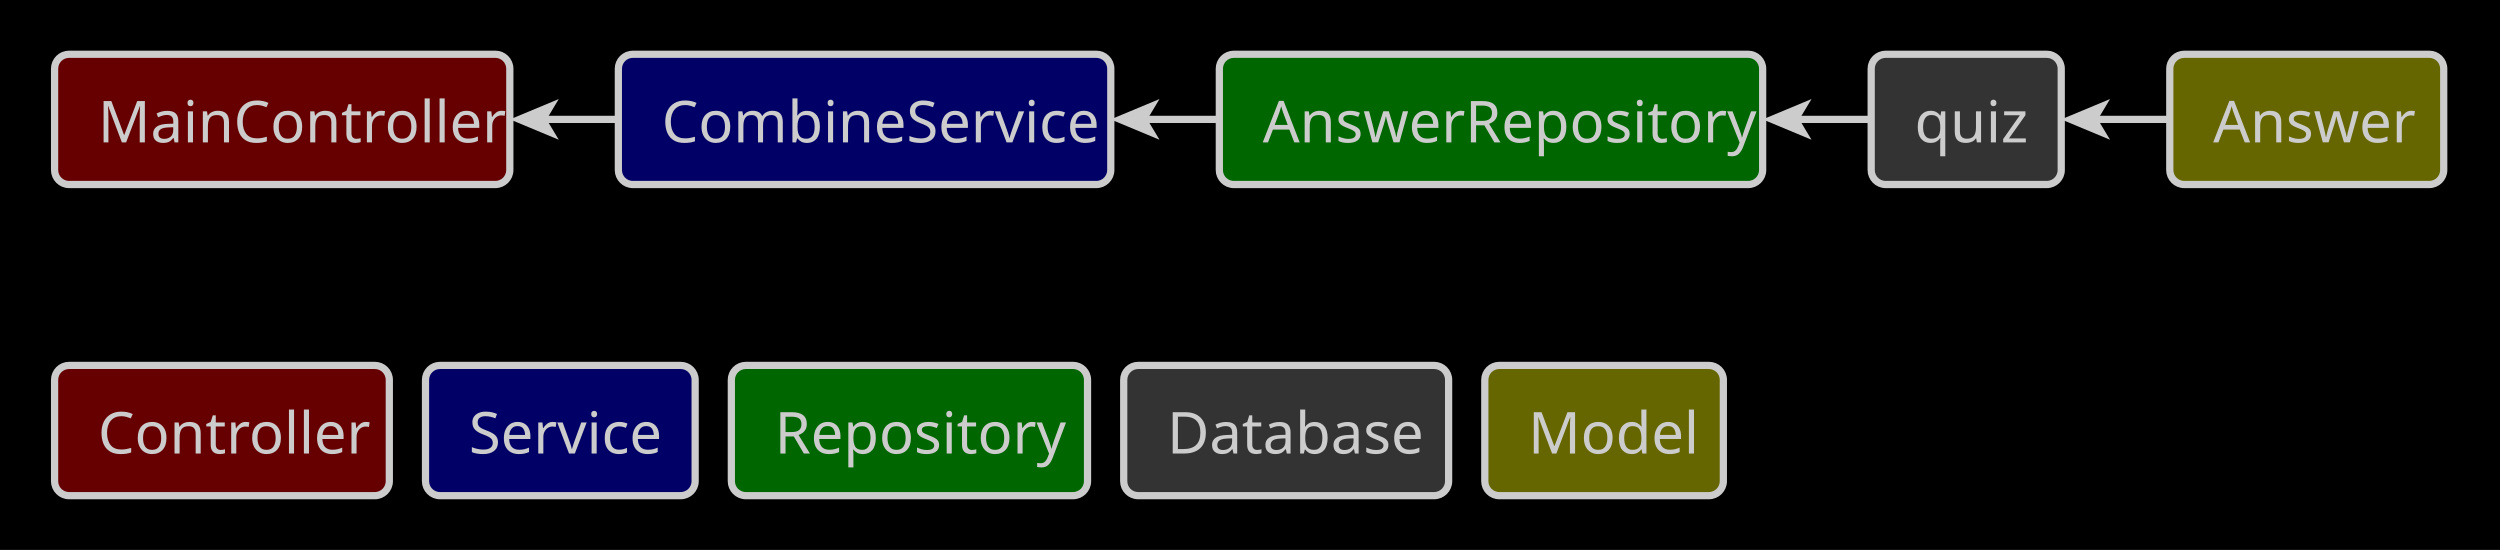
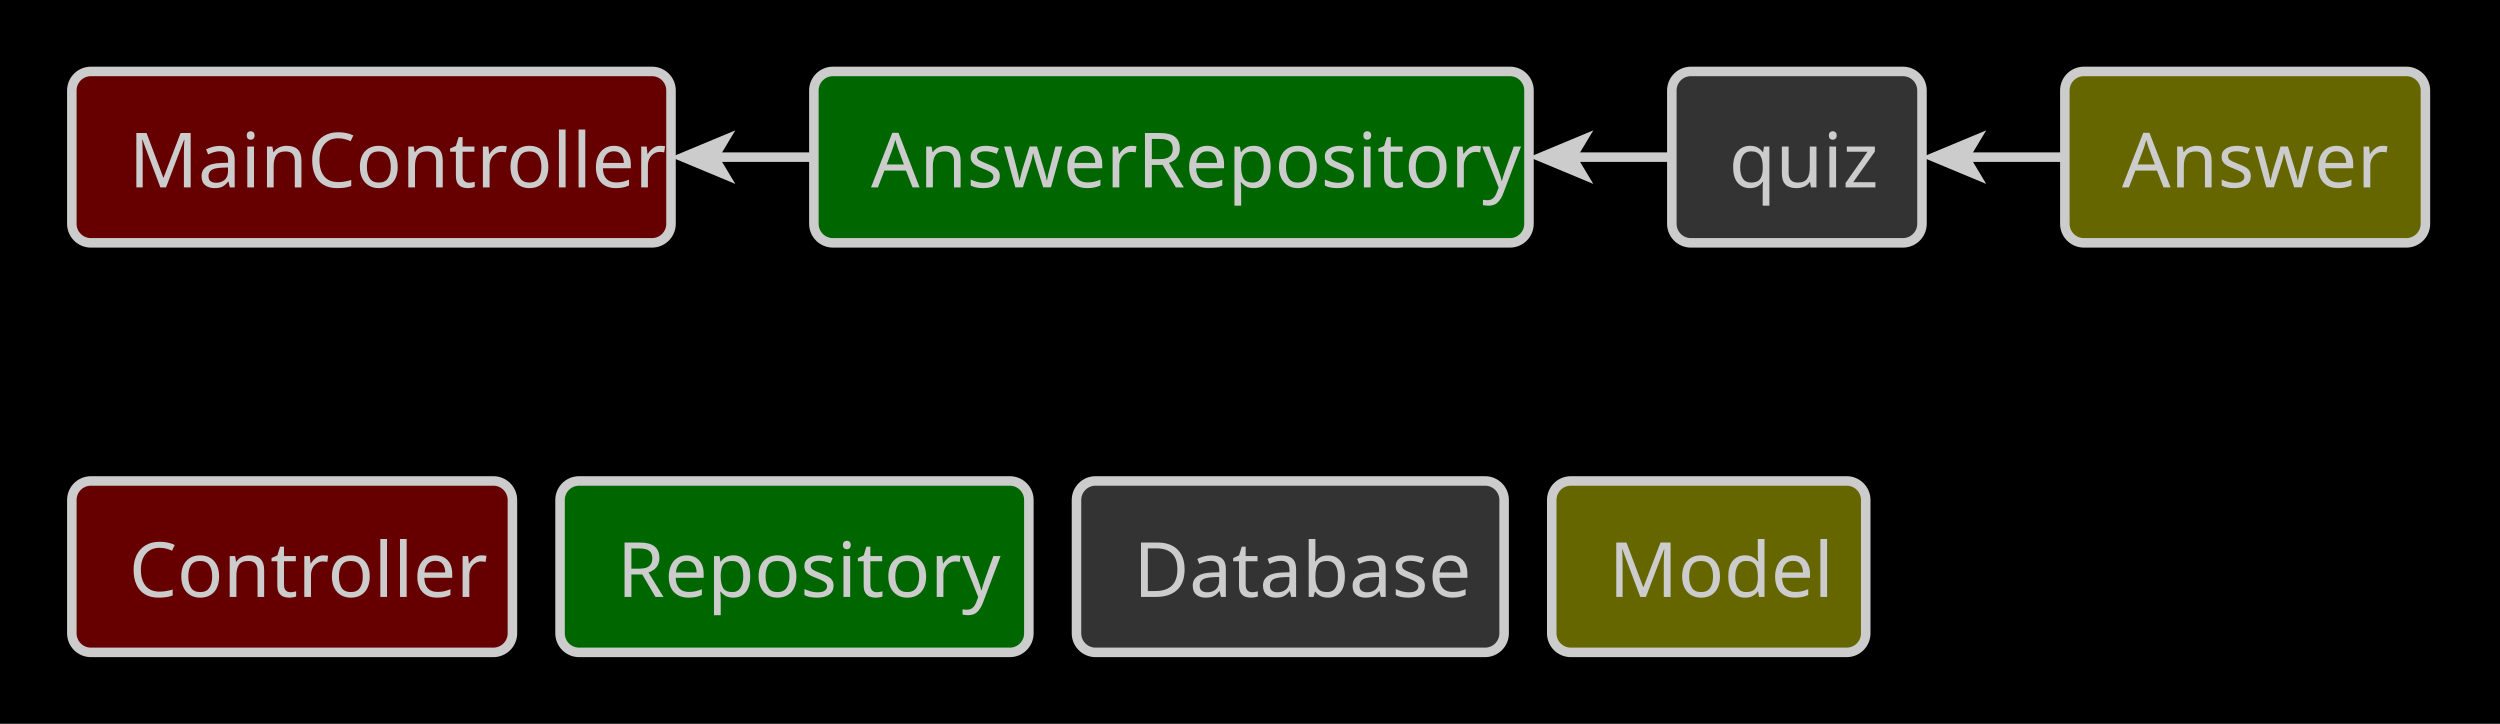
- <svg xmlns="http://www.w3.org/2000/svg" fill-opacity="1" color-rendering="auto" color-interpolation="auto" text-rendering="auto" stroke="black" stroke-linecap="square" width="691" stroke-miterlimit="10" shape-rendering="auto" stroke-opacity="1" fill="black" stroke-dasharray="none" font-weight="normal" stroke-width="1" height="152" font-family="'Dialog'" font-style="normal" stroke-linejoin="miter" font-size="12px" stroke-dashoffset="0" image-rendering="auto">
+ <svg xmlns="http://www.w3.org/2000/svg" fill-opacity="1" color-rendering="auto" color-interpolation="auto" text-rendering="auto" stroke="black" stroke-linecap="square" width="525" stroke-miterlimit="10" shape-rendering="auto" stroke-opacity="1" fill="black" stroke-dasharray="none" font-weight="normal" stroke-width="1" height="152" font-family="'Dialog'" font-style="normal" stroke-linejoin="miter" font-size="12px" stroke-dashoffset="0" image-rendering="auto">
  <defs id="genericDefs" />
  <g>
    <defs id="defs1">
      <clipPath clipPathUnits="userSpaceOnUse" id="clipPath1">
-         <path d="M0 0 L691 0 L691 152 L0 152 L0 0 Z" />
+         <path d="M0 0 L525 0 L525 152 L0 152 L0 0 Z" />
      </clipPath>
      <clipPath clipPathUnits="userSpaceOnUse" id="clipPath2">
-         <path d="M-2508 -483 L-1817 -483 L-1817 -331 L-2508 -331 L-2508 -483 Z" />
+         <path d="M-2508 -483 L-1983 -483 L-1983 -331 L-2508 -331 L-2508 -483 Z" />
      </clipPath>
    </defs>
    <g text-rendering="geometricPrecision" shape-rendering="geometricPrecision" transform="translate(2508,483)">
-       <rect x="-2508" width="691" height="152" y="-483" clip-path="url(#clipPath2)" stroke="none" />
+       <rect x="-2508" width="525" height="152" y="-483" clip-path="url(#clipPath2)" stroke="none" />
    </g>
    <g fill="rgb(102,0,0)" text-rendering="geometricPrecision" shape-rendering="geometricPrecision" transform="matrix(1,0,0,1,2508,483)" stroke="rgb(102,0,0)">
      <rect x="-2492.914" y="-468" clip-path="url(#clipPath2)" width="125.828" rx="4" ry="4" height="36" stroke="none" />
    </g>
    <g stroke-linecap="butt" transform="matrix(1,0,0,1,2508,483)" fill="rgb(204,204,204)" text-rendering="geometricPrecision" shape-rendering="geometricPrecision" stroke="rgb(204,204,204)" stroke-width="2" stroke-miterlimit="1.45">
      <rect x="-2492.914" y="-468" clip-path="url(#clipPath2)" fill="none" width="125.828" rx="4" ry="4" height="36" />
      <text x="-2480.914" font-size="16px" y="-443.648" clip-path="url(#clipPath2)" font-family="'Tahoma'" stroke="none" stroke-width="1" xml:space="preserve">MainController</text>
    </g>
-     <g fill="rgb(0,0,102)" text-rendering="geometricPrecision" shape-rendering="geometricPrecision" transform="matrix(1,0,0,1,2508,483)" stroke="rgb(0,0,102)">
-       <rect x="-2337.086" y="-468" clip-path="url(#clipPath2)" width="136.109" rx="4" ry="4" height="36" stroke="none" />
+     <g fill="rgb(0,102,0)" text-rendering="geometricPrecision" shape-rendering="geometricPrecision" transform="matrix(1,0,0,1,2508,483)" stroke="rgb(0,102,0)">
+       <rect x="-2337.086" y="-468" clip-path="url(#clipPath2)" width="150.172" rx="4" ry="4" height="36" stroke="none" />
    </g>
    <g stroke-linecap="butt" transform="matrix(1,0,0,1,2508,483)" fill="rgb(204,204,204)" text-rendering="geometricPrecision" shape-rendering="geometricPrecision" stroke="rgb(204,204,204)" stroke-width="2" stroke-miterlimit="1.45">
-       <rect x="-2337.086" y="-468" clip-path="url(#clipPath2)" fill="none" width="136.109" rx="4" ry="4" height="36" />
-       <text x="-2325.086" font-size="16px" y="-443.648" clip-path="url(#clipPath2)" font-family="'Tahoma'" stroke="none" stroke-width="1" xml:space="preserve">CombineService</text>
+       <rect x="-2337.086" y="-468" clip-path="url(#clipPath2)" fill="none" width="150.172" rx="4" ry="4" height="36" />
+       <text x="-2325.086" font-size="16px" y="-443.648" clip-path="url(#clipPath2)" font-family="'Tahoma'" stroke="none" stroke-width="1" xml:space="preserve">AnswerRepository</text>
    </g>
-     <g fill="rgb(0,102,0)" text-rendering="geometricPrecision" shape-rendering="geometricPrecision" transform="matrix(1,0,0,1,2508,483)" stroke="rgb(0,102,0)">
-       <rect x="-2170.977" y="-468" clip-path="url(#clipPath2)" width="150.172" rx="4" ry="4" height="36" stroke="none" />
+     <g fill="rgb(51,51,51)" text-rendering="geometricPrecision" shape-rendering="geometricPrecision" transform="matrix(1,0,0,1,2508,483)" stroke="rgb(51,51,51)">
+       <rect x="-2156.914" y="-468" clip-path="url(#clipPath2)" width="52.531" rx="4" ry="4" height="36" stroke="none" />
    </g>
    <g stroke-linecap="butt" transform="matrix(1,0,0,1,2508,483)" fill="rgb(204,204,204)" text-rendering="geometricPrecision" shape-rendering="geometricPrecision" stroke="rgb(204,204,204)" stroke-width="2" stroke-miterlimit="1.45">
-       <rect x="-2170.977" y="-468" clip-path="url(#clipPath2)" fill="none" width="150.172" rx="4" ry="4" height="36" />
-       <text x="-2158.977" font-size="16px" y="-443.648" clip-path="url(#clipPath2)" font-family="'Tahoma'" stroke="none" stroke-width="1" xml:space="preserve">AnswerRepository</text>
+       <rect x="-2156.914" y="-468" clip-path="url(#clipPath2)" fill="none" width="52.531" rx="4" ry="4" height="36" />
+       <text x="-2144.914" font-size="16px" y="-443.648" clip-path="url(#clipPath2)" font-family="'Tahoma'" stroke="none" stroke-width="1" xml:space="preserve">quiz</text>
    </g>
-     <g fill="rgb(51,51,51)" text-rendering="geometricPrecision" shape-rendering="geometricPrecision" transform="matrix(1,0,0,1,2508,483)" stroke="rgb(51,51,51)">
-       <rect x="-1990.805" y="-468" clip-path="url(#clipPath2)" width="52.531" rx="4" ry="4" height="36" stroke="none" />
+     <g fill="rgb(102,102,0)" text-rendering="geometricPrecision" shape-rendering="geometricPrecision" transform="matrix(1,0,0,1,2508,483)" stroke="rgb(102,102,0)">
+       <rect x="-2074.383" y="-468" clip-path="url(#clipPath2)" width="75.719" rx="4" ry="4" height="36" stroke="none" />
    </g>
    <g stroke-linecap="butt" transform="matrix(1,0,0,1,2508,483)" fill="rgb(204,204,204)" text-rendering="geometricPrecision" shape-rendering="geometricPrecision" stroke="rgb(204,204,204)" stroke-width="2" stroke-miterlimit="1.45">
-       <rect x="-1990.805" y="-468" clip-path="url(#clipPath2)" fill="none" width="52.531" rx="4" ry="4" height="36" />
-       <text x="-1978.805" font-size="16px" y="-443.648" clip-path="url(#clipPath2)" font-family="'Tahoma'" stroke="none" stroke-width="1" xml:space="preserve">quiz</text>
-     </g>
-     <g fill="rgb(102,102,0)" text-rendering="geometricPrecision" shape-rendering="geometricPrecision" transform="matrix(1,0,0,1,2508,483)" stroke="rgb(102,102,0)">
-       <rect x="-1908.273" y="-468" clip-path="url(#clipPath2)" width="75.719" rx="4" ry="4" height="36" stroke="none" />
-     </g>
-     <g stroke-linecap="butt" transform="matrix(1,0,0,1,2508,483)" fill="rgb(204,204,204)" text-rendering="geometricPrecision" shape-rendering="geometricPrecision" stroke="rgb(204,204,204)" stroke-width="2" stroke-miterlimit="1.45">
-       <rect x="-1908.273" y="-468" clip-path="url(#clipPath2)" fill="none" width="75.719" rx="4" ry="4" height="36" />
-       <text x="-1896.273" font-size="16px" y="-443.648" clip-path="url(#clipPath2)" font-family="'Tahoma'" stroke="none" stroke-width="1" xml:space="preserve">Answer</text>
+       <rect x="-2074.383" y="-468" clip-path="url(#clipPath2)" fill="none" width="75.719" rx="4" ry="4" height="36" />
+       <text x="-2062.383" font-size="16px" y="-443.648" clip-path="url(#clipPath2)" font-family="'Tahoma'" stroke="none" stroke-width="1" xml:space="preserve">Answer</text>
    </g>
    <g fill="rgb(102,0,0)" text-rendering="geometricPrecision" shape-rendering="geometricPrecision" transform="matrix(1,0,0,1,2508,483)" stroke="rgb(102,0,0)">
      <rect x="-2492.914" y="-382" clip-path="url(#clipPath2)" width="92.523" rx="4" ry="4" height="36" stroke="none" />
    </g>
    <g stroke-linecap="butt" transform="matrix(1,0,0,1,2508,483)" fill="rgb(204,204,204)" text-rendering="geometricPrecision" shape-rendering="geometricPrecision" stroke="rgb(204,204,204)" stroke-width="2" stroke-miterlimit="1.45">
      <rect x="-2492.914" y="-382" clip-path="url(#clipPath2)" fill="none" width="92.523" rx="4" ry="4" height="36" />
      <text x="-2480.914" font-size="16px" y="-357.648" clip-path="url(#clipPath2)" font-family="'Tahoma'" stroke="none" stroke-width="1" xml:space="preserve">Controller</text>
    </g>
-     <g fill="rgb(0,0,102)" text-rendering="geometricPrecision" shape-rendering="geometricPrecision" transform="matrix(1,0,0,1,2508,483)" stroke="rgb(0,0,102)">
-       <rect x="-2390.391" y="-382" clip-path="url(#clipPath2)" width="74.531" rx="4" ry="4" height="36" stroke="none" />
+     <g fill="rgb(0,102,0)" text-rendering="geometricPrecision" shape-rendering="geometricPrecision" transform="matrix(1,0,0,1,2508,483)" stroke="rgb(0,102,0)">
+       <rect x="-2390.391" y="-382" clip-path="url(#clipPath2)" width="98.453" rx="4" ry="4" height="36" stroke="none" />
    </g>
    <g stroke-linecap="butt" transform="matrix(1,0,0,1,2508,483)" fill="rgb(204,204,204)" text-rendering="geometricPrecision" shape-rendering="geometricPrecision" stroke="rgb(204,204,204)" stroke-width="2" stroke-miterlimit="1.45">
-       <rect x="-2390.391" y="-382" clip-path="url(#clipPath2)" fill="none" width="74.531" rx="4" ry="4" height="36" />
-       <text x="-2378.391" font-size="16px" y="-357.648" clip-path="url(#clipPath2)" font-family="'Tahoma'" stroke="none" stroke-width="1" xml:space="preserve">Service</text>
+       <rect x="-2390.391" y="-382" clip-path="url(#clipPath2)" fill="none" width="98.453" rx="4" ry="4" height="36" />
+       <text x="-2378.391" font-size="16px" y="-357.648" clip-path="url(#clipPath2)" font-family="'Tahoma'" stroke="none" stroke-width="1" xml:space="preserve">Repository</text>
    </g>
-     <g fill="rgb(0,102,0)" text-rendering="geometricPrecision" shape-rendering="geometricPrecision" transform="matrix(1,0,0,1,2508,483)" stroke="rgb(0,102,0)">
-       <rect x="-2305.859" y="-382" clip-path="url(#clipPath2)" width="98.453" rx="4" ry="4" height="36" stroke="none" />
+     <g fill="rgb(51,51,51)" text-rendering="geometricPrecision" shape-rendering="geometricPrecision" transform="matrix(1,0,0,1,2508,483)" stroke="rgb(51,51,51)">
+       <rect x="-2281.938" y="-382" clip-path="url(#clipPath2)" width="89.805" rx="4" ry="4" height="36" stroke="none" />
    </g>
    <g stroke-linecap="butt" transform="matrix(1,0,0,1,2508,483)" fill="rgb(204,204,204)" text-rendering="geometricPrecision" shape-rendering="geometricPrecision" stroke="rgb(204,204,204)" stroke-width="2" stroke-miterlimit="1.45">
-       <rect x="-2305.859" y="-382" clip-path="url(#clipPath2)" fill="none" width="98.453" rx="4" ry="4" height="36" />
-       <text x="-2293.859" font-size="16px" y="-357.648" clip-path="url(#clipPath2)" font-family="'Tahoma'" stroke="none" stroke-width="1" xml:space="preserve">Repository</text>
+       <rect x="-2281.938" y="-382" clip-path="url(#clipPath2)" fill="none" width="89.805" rx="4" ry="4" height="36" />
+       <text x="-2269.938" font-size="16px" y="-357.648" clip-path="url(#clipPath2)" font-family="'Tahoma'" stroke="none" stroke-width="1" xml:space="preserve">Database</text>
    </g>
-     <g fill="rgb(51,51,51)" text-rendering="geometricPrecision" shape-rendering="geometricPrecision" transform="matrix(1,0,0,1,2508,483)" stroke="rgb(51,51,51)">
-       <rect x="-2197.406" y="-382" clip-path="url(#clipPath2)" width="89.805" rx="4" ry="4" height="36" stroke="none" />
+     <g fill="rgb(102,102,0)" text-rendering="geometricPrecision" shape-rendering="geometricPrecision" transform="matrix(1,0,0,1,2508,483)" stroke="rgb(102,102,0)">
+       <rect x="-2182.133" y="-382" clip-path="url(#clipPath2)" width="65.938" rx="4" ry="4" height="36" stroke="none" />
    </g>
    <g stroke-linecap="butt" transform="matrix(1,0,0,1,2508,483)" fill="rgb(204,204,204)" text-rendering="geometricPrecision" shape-rendering="geometricPrecision" stroke="rgb(204,204,204)" stroke-width="2" stroke-miterlimit="1.45">
-       <rect x="-2197.406" y="-382" clip-path="url(#clipPath2)" fill="none" width="89.805" rx="4" ry="4" height="36" />
-       <text x="-2185.406" font-size="16px" y="-357.648" clip-path="url(#clipPath2)" font-family="'Tahoma'" stroke="none" stroke-width="1" xml:space="preserve">Database</text>
-     </g>
-     <g fill="rgb(102,102,0)" text-rendering="geometricPrecision" shape-rendering="geometricPrecision" transform="matrix(1,0,0,1,2508,483)" stroke="rgb(102,102,0)">
-       <rect x="-2097.602" y="-382" clip-path="url(#clipPath2)" width="65.938" rx="4" ry="4" height="36" stroke="none" />
-     </g>
-     <g stroke-linecap="butt" transform="matrix(1,0,0,1,2508,483)" fill="rgb(204,204,204)" text-rendering="geometricPrecision" shape-rendering="geometricPrecision" stroke="rgb(204,204,204)" stroke-width="2" stroke-miterlimit="1.45">
-       <rect x="-2097.602" y="-382" clip-path="url(#clipPath2)" fill="none" width="65.938" rx="4" ry="4" height="36" />
-       <text x="-2085.602" font-size="16px" y="-357.648" clip-path="url(#clipPath2)" font-family="'Tahoma'" stroke="none" stroke-width="1" xml:space="preserve">Model</text>
-       <path fill="none" d="M-2337.058 -450 L-2358.055 -450" clip-path="url(#clipPath2)" />
-       <path d="M-2367.055 -450 L-2353.555 -444.375 L-2356.93 -450 L-2353.555 -455.625 Z" clip-path="url(#clipPath2)" stroke="none" />
-       <path fill="none" d="M-2171.006 -450 L-2192.016 -450" clip-path="url(#clipPath2)" />
-       <path d="M-2201.016 -450 L-2187.516 -444.375 L-2190.891 -450 L-2187.516 -455.625 Z" clip-path="url(#clipPath2)" stroke="none" />
-       <path fill="none" d="M-1990.803 -450 L-2011.795 -450" clip-path="url(#clipPath2)" />
-       <path d="M-2020.795 -450 L-2007.295 -444.375 L-2010.67 -450 L-2007.295 -455.625 Z" clip-path="url(#clipPath2)" stroke="none" />
-       <path fill="none" d="M-1908.239 -450 L-1929.286 -450" clip-path="url(#clipPath2)" />
-       <path d="M-1938.286 -450 L-1924.786 -444.375 L-1928.161 -450 L-1924.786 -455.625 Z" clip-path="url(#clipPath2)" stroke="none" />
+       <rect x="-2182.133" y="-382" clip-path="url(#clipPath2)" fill="none" width="65.938" rx="4" ry="4" height="36" />
+       <text x="-2170.133" font-size="16px" y="-357.648" clip-path="url(#clipPath2)" font-family="'Tahoma'" stroke="none" stroke-width="1" xml:space="preserve">Model</text>
+       <path fill="none" d="M-2337.1 -450 L-2358.084 -450" clip-path="url(#clipPath2)" />
+       <path d="M-2367.084 -450 L-2353.584 -444.375 L-2356.959 -450 L-2353.584 -455.625 Z" clip-path="url(#clipPath2)" stroke="none" />
+       <path fill="none" d="M-2156.912 -450 L-2177.904 -450" clip-path="url(#clipPath2)" />
+       <path d="M-2186.904 -450 L-2173.404 -444.375 L-2176.779 -450 L-2173.404 -455.625 Z" clip-path="url(#clipPath2)" stroke="none" />
+       <path fill="none" d="M-2074.348 -450 L-2095.395 -450" clip-path="url(#clipPath2)" />
+       <path d="M-2104.395 -450 L-2090.895 -444.375 L-2094.27 -450 L-2090.895 -455.625 Z" clip-path="url(#clipPath2)" stroke="none" />
    </g>
  </g>
</svg>
